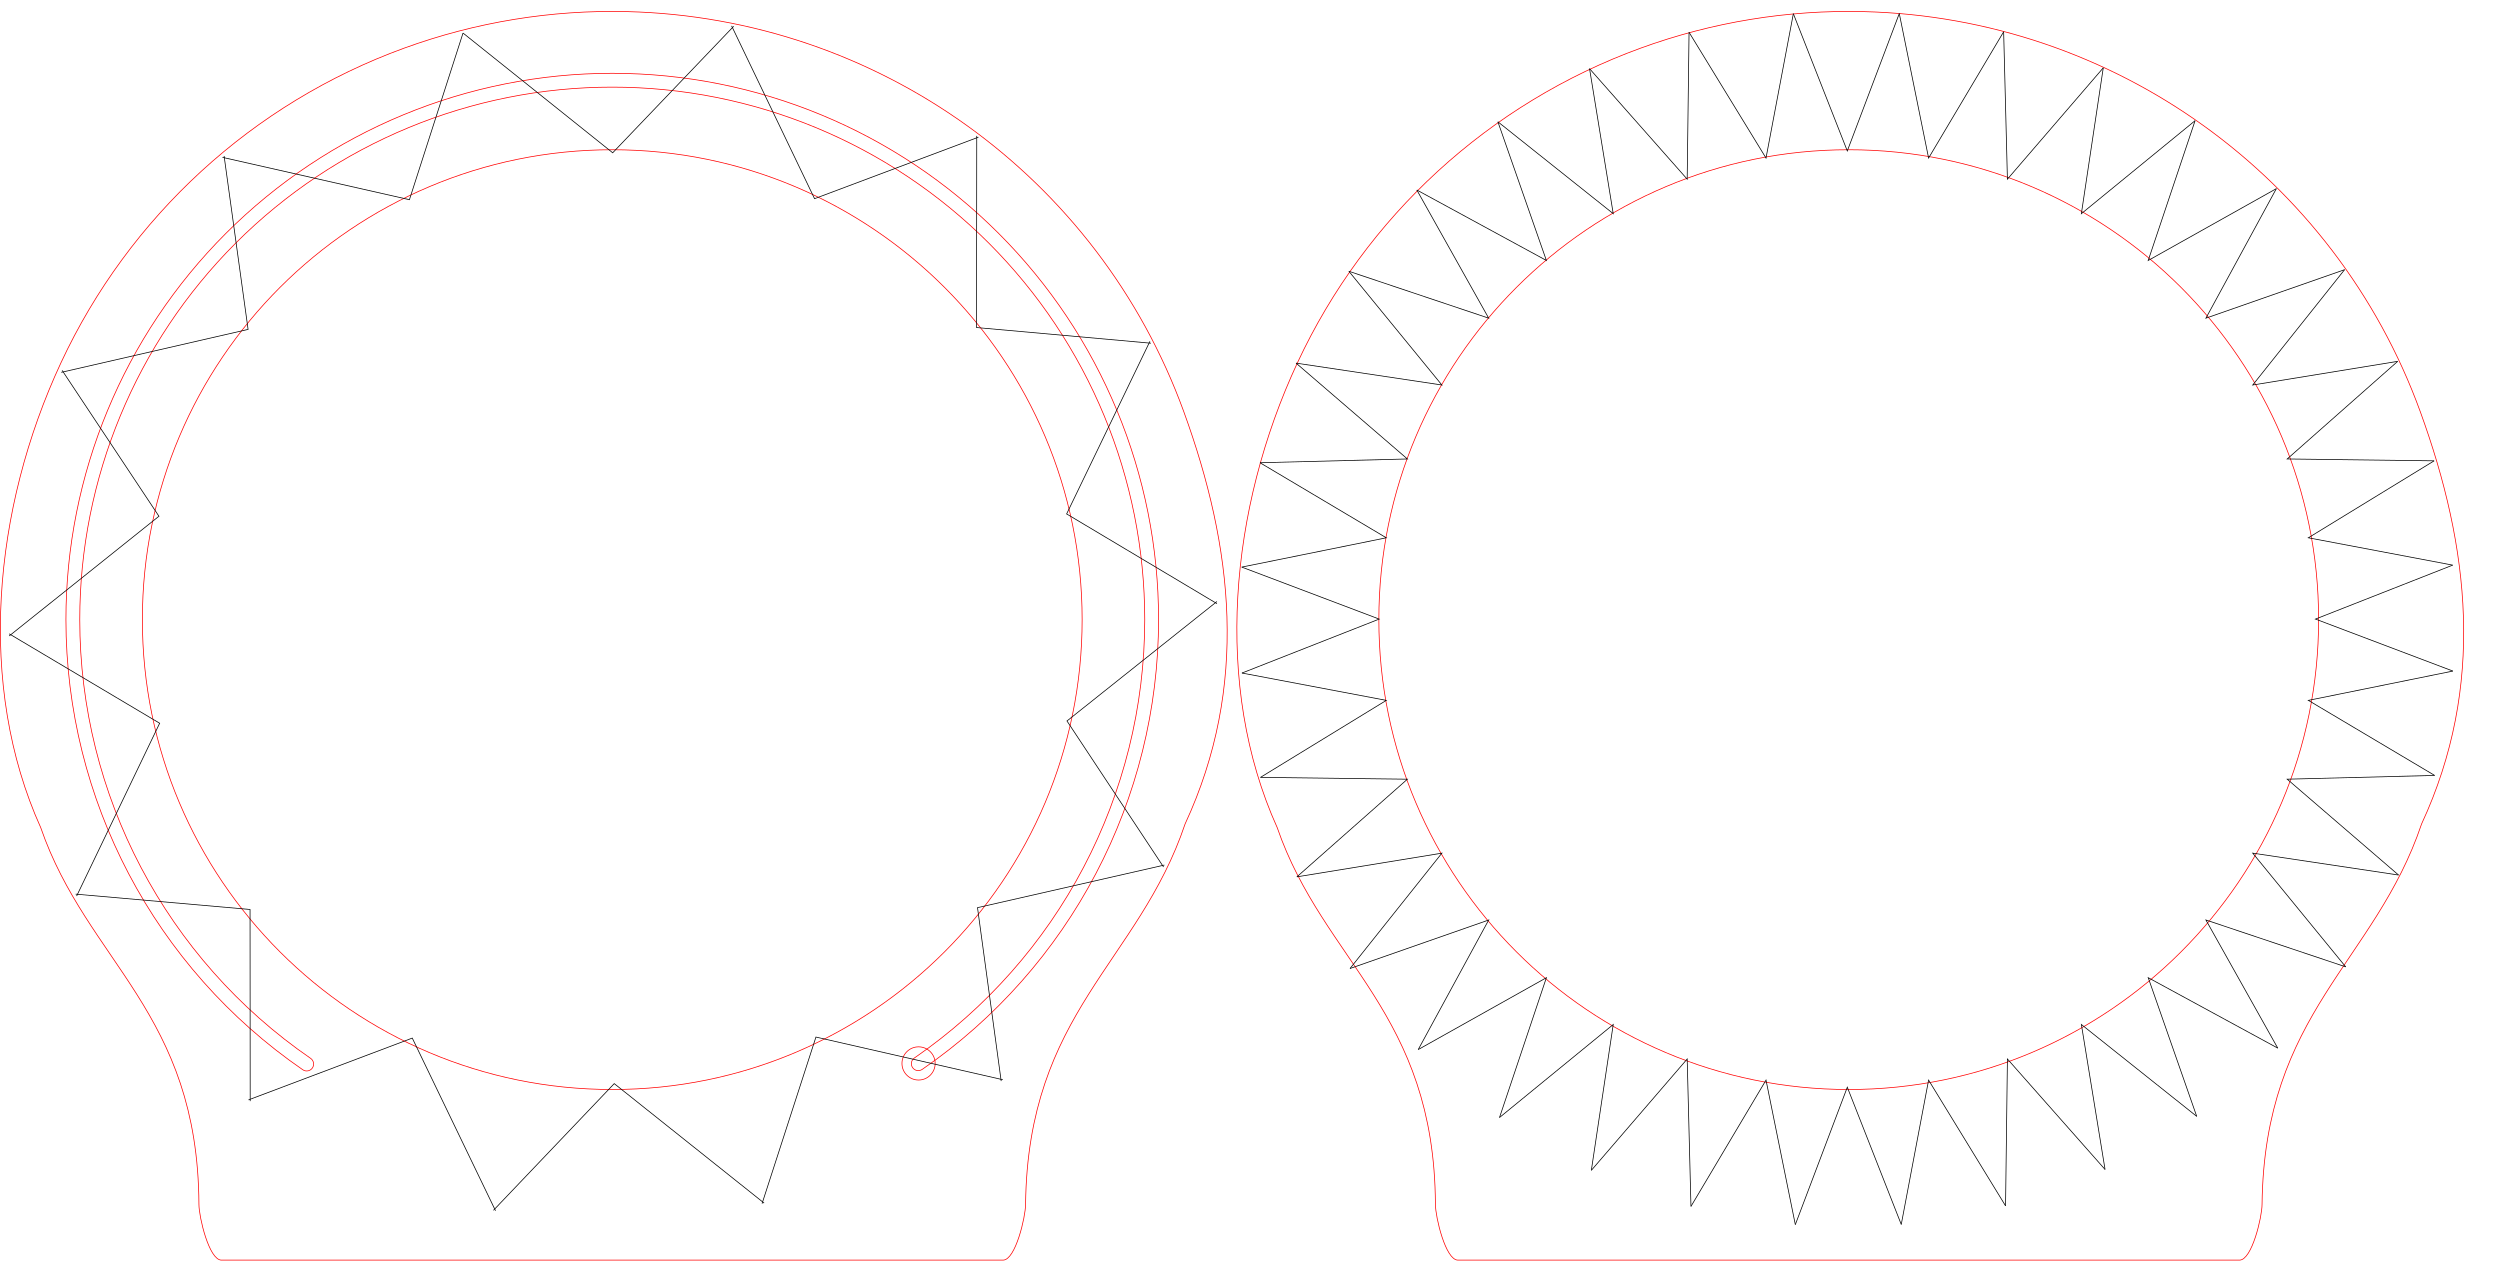
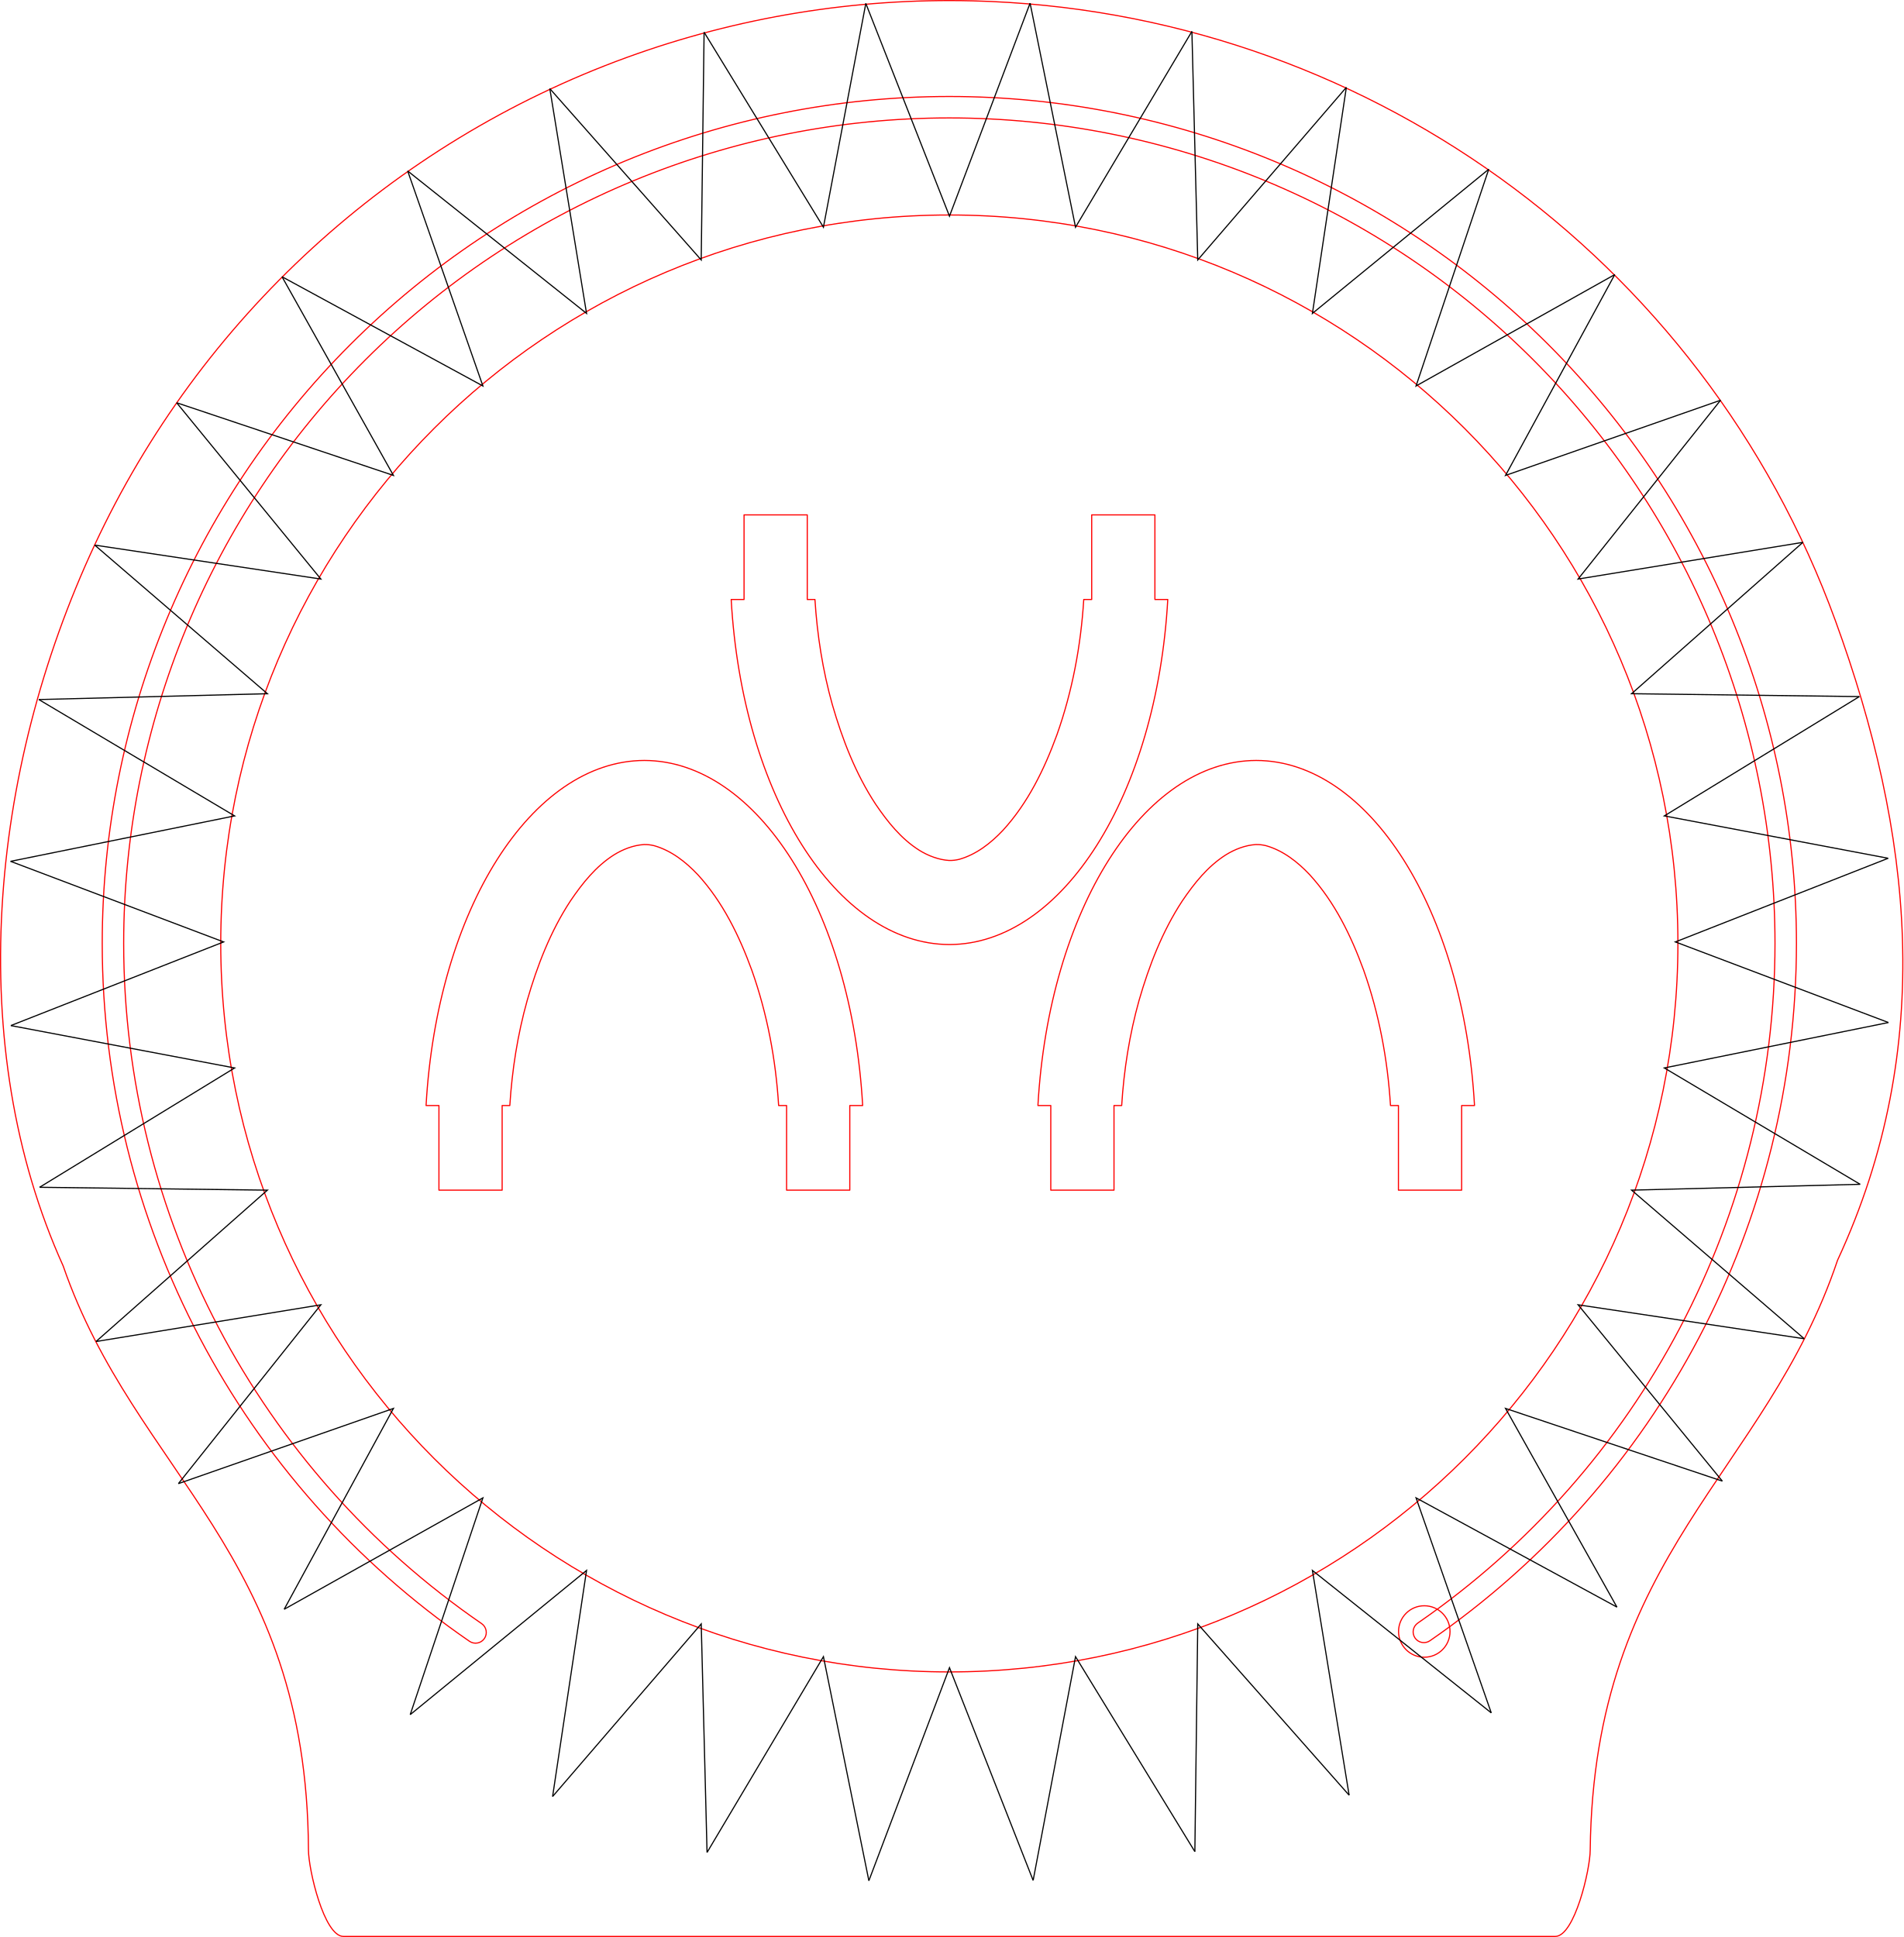
- <svg xmlns="http://www.w3.org/2000/svg" xmlns:xlink="http://www.w3.org/1999/xlink" width="903.772mm" height="459.242mm" viewBox="0 0 903.772 459.242" version="1.1" id="svg5">
+ <svg xmlns="http://www.w3.org/2000/svg" xmlns:xlink="http://www.w3.org/1999/xlink" width="443.772mm" height="451.681mm" viewBox="0 0 443.772 451.681" version="1.1" id="svg5">
  <defs id="defs2" />
-   <g id="layer1" transform="translate(39.08538,-431.7114)">
-     <circle style="fill:none;stroke:#ff0000;stroke-width:0.265" id="circle46" cx="182.249" cy="655.712" r="169.868" />
-     <path id="circle66" style="fill:none;stroke:#ff0000;stroke-width:1" d="M 737.934,1611.016 C 634.066,1608.426 530.634,1625.337 433,1660.873 225.898,1736.252 57.222,1890.815 -35.921,2090.559 -129.063,2290.304 -151.181,2532.284 -63.664,2725.971 0,2910.236 151.181,2978.268 152.487,3240.704 c 0,17.083 13.753,76.192 30.836,76.192 H 1251.109 c 17.083,0 30.838,-59.109 30.838,-76.192 3.092,-262.437 154.274,-330.468 217.977,-519.803 87.478,-188.617 65.579,-378.156 -1.826,-563.364 -116.892,-321.16 -418.499,-538.001 -760.164,-546.521 z" transform="matrix(0.2645833,0,0,0.2645833,-7.514983,9.664109)" />
-     <path id="path4662" style="fill:none;fill-rule:evenodd;stroke:#ff0000;stroke-width:0.265;stroke-linecap:round;stroke-linejoin:round" d="m -286.456,711.194 a 51.221,89.152 0 0 0 -50.894,80.464 h 3 v 19.735 h 14.736 v -19.735 h 1.792 c 0.519,-8.291 1.812,-16.526 4.056,-24.531 2.337,-8.09 5.421,-16.082 10.07,-23.171 2.773,-4.092 5.93,-8.071 10.155,-10.747 2.084,-1.3 4.539,-2.25 6.988,-2.404 0.8,-0.023 1.576,0.07 2.367,0.261 3.985,1.122 7.382,3.78 10.196,6.768 5.81,6.344 9.655,14.245 12.584,22.275 3.603,10.166 5.591,20.811 6.256,31.549 h 1.853 v 19.735 h 14.736 v -19.735 h 3 a 51.221,89.152 0 0 0 -50.894,-80.464 z" />
-     <use x="0" y="0" xlink:href="#path4662" id="use4828" transform="rotate(180,-265.5187,777.414)" width="100%" height="100%" />
-     <use x="0" y="0" xlink:href="#path4662" id="use5394" transform="rotate(14.69247,89.9337,786.2207)" width="100%" height="100%" />
-     <circle style="fill:none;stroke:#ff0000;stroke-width:0.265;stroke-linecap:round;stroke-miterlimit:4;stroke-dasharray:none" id="path3619" cx="292.983" cy="816.153" r="6" />
-     <path style="color:#000000;fill:none;stroke:#ff0000;stroke-linecap:round;-inkscape-stroke:none" d="M 836.539,85.039 C 638.57,85.039 448.7,163.687 308.715,303.672 168.73,443.657 90.082,633.527 90.082,831.496 v 0.002 c 0.04,245.773 121.08,475.802 323.619,615.023 a 9.449,9.449 0 0 0 13.139,-2.436 9.449,9.449 0 0 0 -2.436,-13.139 C 226.977,1295.24 109.021,1071.067 108.98,831.496 108.98,638.532 185.632,453.481 322.078,317.035 458.524,180.589 643.575,103.938 836.539,103.938 c 192.964,1e-5 378.015,76.651 514.461,213.098 136.446,136.446 213.098,321.497 213.098,514.461 -0.052,239.28 -117.735,463.213 -314.775,598.969 a 9.449,9.449 0 0 0 -2.42,13.143 9.449,9.449 0 0 0 13.143,2.42 c 202.142,-139.271 322.899,-369.055 322.951,-614.529 v -0.002 c 0,-197.969 -78.648,-387.839 -218.633,-527.824 C 1224.378,163.687 1034.508,85.039 836.539,85.039 Z" id="path4085" transform="matrix(0.2645833,0,0,0.2645833,-39.08538,435.7114)" />
-     <circle style="fill:none;stroke:#ff0000;stroke-width:0.265" id="circle1133" cx="629.249" cy="655.712" r="169.868" />
-     <path id="path1135" style="fill:none;stroke:#ff0000;stroke-width:0.265" d="m 634.73,435.912 c -27.482,-0.685 -54.848,3.789 -80.68,13.191 -54.796,19.944 -99.425,60.839 -124.069,113.688 -24.644,52.849 -30.496,116.873 -7.34,168.119 16.844,48.754 56.844,66.754 57.19,136.19 0,4.52 3.639,20.159 8.159,20.159 H 770.508 c 4.52,0 8.159,-15.639 8.159,-20.159 0.818,-69.436 40.818,-87.436 57.673,-137.531 23.145,-49.905 17.351,-100.054 -0.483,-149.057 C 804.929,495.539 725.129,438.166 634.73,435.912 Z" />
+   <g id="layer1" transform="translate(-407.3629,-435.8713)">
+     <path id="path4662" style="fill:none;fill-rule:evenodd;stroke:#ff0000;stroke-width:0.265;stroke-linecap:round;stroke-linejoin:round" d="m 557.594,613.198 a 51.221,89.152 0 0 0 -50.894,80.464 h 3 v 19.735 h 14.736 v -19.735 h 1.792 c 0.519,-8.291 1.812,-16.526 4.056,-24.531 2.337,-8.09 5.421,-16.082 10.07,-23.171 2.773,-4.092 5.93,-8.071 10.155,-10.747 2.084,-1.3 4.539,-2.25 6.988,-2.404 0.8,-0.023 1.576,0.07 2.367,0.261 3.985,1.122 7.382,3.78 10.196,6.768 5.81,6.344 9.655,14.245 12.584,22.275 3.603,10.166 5.591,20.811 6.256,31.549 h 1.853 v 19.735 h 14.736 v -19.735 h 3 a 51.221,89.152 0 0 0 -50.894,-80.464 z" />
+     <g id="g258" transform="translate(446.4483,0.1599058)">
+       <circle style="fill:none;stroke:#ff0000;stroke-width:0.265" id="circle46" cx="182.249" cy="655.712" r="169.868" />
+       <path id="circle66" style="fill:none;stroke:#ff0000;stroke-width:1" d="M 737.934,1611.016 C 634.066,1608.426 530.634,1625.337 433,1660.873 225.898,1736.252 57.222,1890.815 -35.921,2090.559 -129.063,2290.304 -151.181,2532.284 -63.664,2725.971 0,2910.236 151.181,2978.268 152.487,3240.704 c 0,17.083 13.753,76.192 30.836,76.192 H 1251.109 c 17.083,0 30.838,-59.109 30.838,-76.192 3.092,-262.437 154.274,-330.468 217.977,-519.803 87.478,-188.617 65.579,-378.156 -1.826,-563.364 -116.892,-321.16 -418.499,-538.001 -760.164,-546.521 z" transform="matrix(0.2645833,0,0,0.2645833,-7.514983,9.664109)" />
+       <circle style="fill:none;stroke:#ff0000;stroke-width:0.265;stroke-linecap:round;stroke-miterlimit:4;stroke-dasharray:none" id="path3619" cx="292.983" cy="816.153" r="6" />
+       <path style="color:#000000;fill:none;stroke:#ff0000;stroke-linecap:round;-inkscape-stroke:none" d="M 836.539,85.039 C 638.57,85.039 448.7,163.687 308.715,303.672 168.73,443.657 90.082,633.527 90.082,831.496 v 0.002 c 0.04,245.773 121.08,475.802 323.619,615.023 a 9.449,9.449 0 0 0 13.139,-2.436 9.449,9.449 0 0 0 -2.436,-13.139 C 226.977,1295.24 109.021,1071.067 108.98,831.496 108.98,638.532 185.632,453.481 322.078,317.035 458.524,180.589 643.575,103.938 836.539,103.938 c 192.964,1e-5 378.015,76.651 514.461,213.098 136.446,136.446 213.098,321.497 213.098,514.461 -0.052,239.28 -117.735,463.213 -314.775,598.969 a 9.449,9.449 0 0 0 -2.42,13.143 9.449,9.449 0 0 0 13.143,2.42 c 202.142,-139.271 322.899,-369.055 322.951,-614.529 v -0.002 c 0,-197.969 -78.648,-387.839 -218.633,-527.824 C 1224.378,163.687 1034.508,85.039 836.539,85.039 Z" id="path4085" transform="matrix(0.2645833,0,0,0.2645833,-39.08538,435.7114)" />
+     </g>
    <path style="fill:none;stroke:#000000;stroke-width:0.265px;stroke-linecap:butt;stroke-linejoin:miter;stroke-opacity:1" d="m 647.524,436.607 -18.794,49.671 -19.505,-49.609" id="path1036" />
-     <path style="fill:none;stroke:#000000;stroke-width:0.265px;stroke-linecap:butt;stroke-linejoin:miter;stroke-opacity:1" d="m 128.298,443.663 54.107,43.284 43.74,-45.729" id="path3442" />
-     <use x="0" y="0" xlink:href="#path3442" transform="rotate(25.7,182.5366,655.1971)" id="use5143" width="100%" height="100%" />
-     <use x="0" y="0" xlink:href="#path3442" transform="rotate(51.4,182.5366,655.1971)" id="use5145" width="100%" height="100%" />
-     <use x="0" y="0" xlink:href="#path3442" transform="rotate(77.1,182.5366,655.1971)" id="use5147" width="100%" height="100%" />
-     <use x="0" y="0" xlink:href="#path3442" transform="rotate(102.8,182.5366,655.1971)" id="use5149" width="100%" height="100%" />
-     <use x="0" y="0" xlink:href="#path3442" transform="rotate(128.5,182.5366,655.1971)" id="use5151" width="100%" height="100%" />
-     <use x="0" y="0" xlink:href="#path3442" transform="rotate(154.2,182.5366,655.1971)" id="use5153" width="100%" height="100%" />
-     <use x="0" y="0" xlink:href="#path3442" transform="rotate(179.9,182.5366,655.1971)" id="use5155" width="100%" height="100%" />
-     <use x="0" y="0" xlink:href="#path3442" transform="rotate(-154.4,182.5366,655.1971)" id="use5157" width="100%" height="100%" />
-     <use x="0" y="0" xlink:href="#path3442" transform="rotate(-128.7,182.5366,655.1971)" id="use5159" width="100%" height="100%" />
-     <use x="0" y="0" xlink:href="#path3442" transform="rotate(-103,182.5366,655.1971)" id="use5161" width="100%" height="100%" />
-     <use x="0" y="0" xlink:href="#path3442" transform="rotate(-77.3,182.5366,655.1971)" id="use5163" width="100%" height="100%" />
-     <use x="0" y="0" xlink:href="#path3442" transform="rotate(-51.6,182.5366,655.1971)" id="use5165" width="100%" height="100%" />
-     <use x="0" y="0" xlink:href="#path3442" transform="rotate(-25.9,182.5366,655.1971)" id="use5167" width="100%" height="100%" />
    <use x="0" y="0" xlink:href="#path1036" transform="rotate(10,628.731,655.5149)" id="use6460" width="100%" height="100%" />
    <use x="0" y="0" xlink:href="#path1036" transform="rotate(20,628.731,655.5149)" id="use6462" width="100%" height="100%" />
    <use x="0" y="0" xlink:href="#path1036" transform="rotate(30,628.731,655.5149)" id="use6464" width="100%" height="100%" />
    <use x="0" y="0" xlink:href="#path1036" transform="rotate(40,628.731,655.5149)" id="use6466" width="100%" height="100%" />
    <use x="0" y="0" xlink:href="#path1036" transform="rotate(50,628.731,655.5149)" id="use6468" width="100%" height="100%" />
    <use x="0" y="0" xlink:href="#path1036" transform="rotate(60,628.731,655.5149)" id="use6470" width="100%" height="100%" />
    <use x="0" y="0" xlink:href="#path1036" transform="rotate(70,628.731,655.5149)" id="use6472" width="100%" height="100%" />
    <use x="0" y="0" xlink:href="#path1036" transform="rotate(80,628.731,655.5149)" id="use6474" width="100%" height="100%" />
    <use x="0" y="0" xlink:href="#path1036" transform="rotate(90,628.731,655.5149)" id="use6476" width="100%" height="100%" />
    <use x="0" y="0" xlink:href="#path1036" transform="rotate(100,628.731,655.5149)" id="use6478" width="100%" height="100%" />
    <use x="0" y="0" xlink:href="#path1036" transform="rotate(110,628.731,655.5149)" id="use6480" width="100%" height="100%" />
    <use x="0" y="0" xlink:href="#path1036" transform="rotate(120,628.731,655.5149)" id="use6482" width="100%" height="100%" />
    <use x="0" y="0" xlink:href="#path1036" transform="rotate(130,628.731,655.5149)" id="use6484" width="100%" height="100%" />
    <use x="0" y="0" xlink:href="#path1036" transform="rotate(140,628.731,655.5149)" id="use6486" width="100%" height="100%" />
    <use x="0" y="0" xlink:href="#path1036" transform="rotate(150,628.731,655.5149)" id="use6488" width="100%" height="100%" />
    <use x="0" y="0" xlink:href="#path1036" transform="rotate(160,628.731,655.5149)" id="use6490" width="100%" height="100%" />
    <use x="0" y="0" xlink:href="#path1036" transform="rotate(170,628.731,655.5149)" id="use6492" width="100%" height="100%" />
    <use x="0" y="0" xlink:href="#path1036" transform="rotate(180,628.731,655.5149)" id="use6494" width="100%" height="100%" />
    <use x="0" y="0" xlink:href="#path1036" transform="rotate(-170,628.731,655.5149)" id="use6496" width="100%" height="100%" />
    <use x="0" y="0" xlink:href="#path1036" transform="rotate(-160,628.731,655.5149)" id="use6498" width="100%" height="100%" />
    <use x="0" y="0" xlink:href="#path1036" transform="rotate(-150,628.731,655.5149)" id="use6500" width="100%" height="100%" />
    <use x="0" y="0" xlink:href="#path1036" transform="rotate(-140,628.731,655.5149)" id="use6502" width="100%" height="100%" />
    <use x="0" y="0" xlink:href="#path1036" transform="rotate(-130,628.731,655.5149)" id="use6504" width="100%" height="100%" />
    <use x="0" y="0" xlink:href="#path1036" transform="rotate(-120,628.731,655.5149)" id="use6506" width="100%" height="100%" />
    <use x="0" y="0" xlink:href="#path1036" transform="rotate(-110,628.731,655.5149)" id="use6508" width="100%" height="100%" />
    <use x="0" y="0" xlink:href="#path1036" transform="rotate(-100,628.731,655.5149)" id="use6510" width="100%" height="100%" />
    <use x="0" y="0" xlink:href="#path1036" transform="rotate(-90,628.731,655.5149)" id="use6512" width="100%" height="100%" />
    <use x="0" y="0" xlink:href="#path1036" transform="rotate(-80,628.731,655.5149)" id="use6514" width="100%" height="100%" />
    <use x="0" y="0" xlink:href="#path1036" transform="rotate(-70,628.731,655.5149)" id="use6516" width="100%" height="100%" />
    <use x="0" y="0" xlink:href="#path1036" transform="rotate(-60,628.731,655.5149)" id="use6518" width="100%" height="100%" />
    <use x="0" y="0" xlink:href="#path1036" transform="rotate(-50,628.731,655.5149)" id="use6520" width="100%" height="100%" />
    <use x="0" y="0" xlink:href="#path1036" transform="rotate(-40,628.731,655.5149)" id="use6522" width="100%" height="100%" />
    <use x="0" y="0" xlink:href="#path1036" transform="rotate(-30,628.731,655.5149)" id="use6524" width="100%" height="100%" />
    <use x="0" y="0" xlink:href="#path1036" transform="rotate(-20,628.731,655.5149)" id="use6526" width="100%" height="100%" />
    <use x="0" y="0" xlink:href="#path1036" transform="rotate(-10,628.731,655.5149)" id="use6528" width="100%" height="100%" />
+     <use x="0" y="0" xlink:href="#path4662" id="use716" transform="matrix(1,0,0,-1,71.13678,1269.326)" width="100%" height="100%" />
+     <use x="0" y="0" xlink:href="#path4662" id="use718" transform="translate(142.6517)" width="100%" height="100%" />
  </g>
-   <g id="layer2" style="display:none">
+   <g id="layer2" style="display:none" transform="translate(-446.4483,-4.159898)">
    <circle style="fill:#00ff00;stroke:#00ff00;stroke-width:0.265" id="circle26" cx="182.249" cy="655.712" r="150" transform="translate(39.08538,-431.7114)" />
    <rect style="fill:#00ff00;fill-rule:evenodd;stroke:#00ff00;stroke-width:0.265;stroke-linecap:round;stroke-linejoin:round" id="rect228" width="318.424" height="20.396" x="22.996" y="866.863" ry="0" transform="translate(39.08538,-431.7114)" />
    <g id="g6963" transform="translate(39.08538,-431.7114)">
      <rect style="opacity:1;vector-effect:none;fill:#00ff00;fill-opacity:1;fill-rule:evenodd;stroke:#00ff00;stroke-width:0.265;stroke-linecap:butt;stroke-linejoin:miter;stroke-miterlimit:4;stroke-dasharray:none;stroke-dashoffset:0;stroke-opacity:1" id="rect4939" width="7.539" height="10.143" x="333.881" y="856.721" />
      <rect style="opacity:1;vector-effect:none;fill:#00ff00;fill-opacity:1;fill-rule:evenodd;stroke:#00ff00;stroke-width:0.265;stroke-linecap:butt;stroke-linejoin:miter;stroke-miterlimit:4;stroke-dasharray:none;stroke-dashoffset:0;stroke-opacity:1" id="rect5021" width="7.539" height="10.143" x="22.996" y="856.721" />
    </g>
    <path style="fill:none;stroke:#00ff00;stroke-width:0.265px;stroke-linecap:butt;stroke-linejoin:miter;stroke-opacity:1" d="M 182.404,655.532 341.575,887.08 H 23.151 L 182.56,655.352" id="path5718" transform="translate(39.08538,-431.7114)" />
  </g>
</svg>
